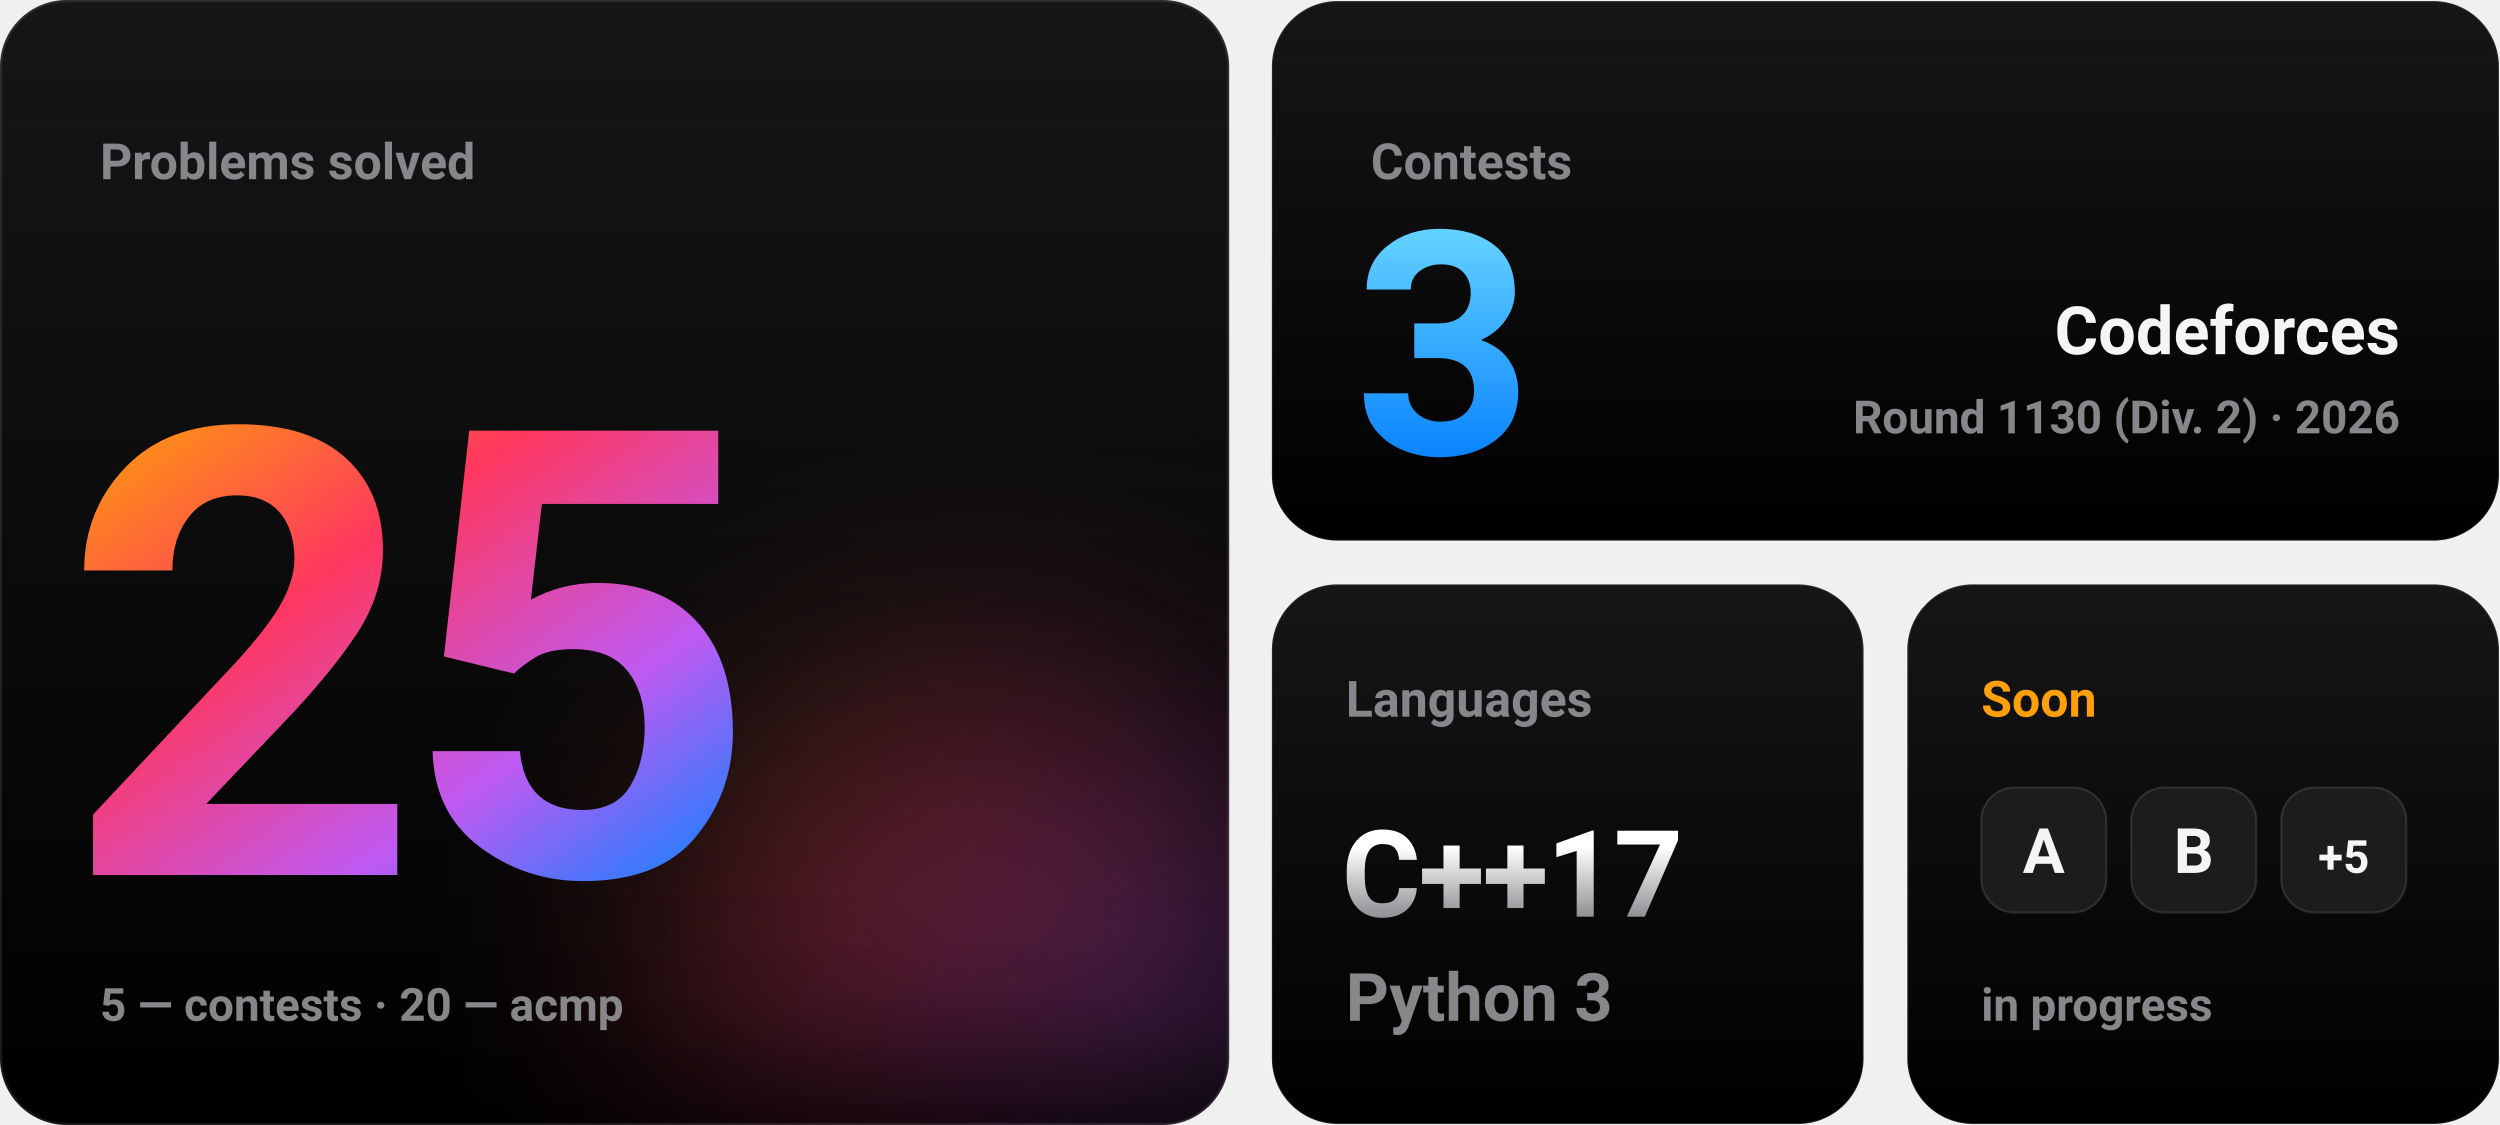
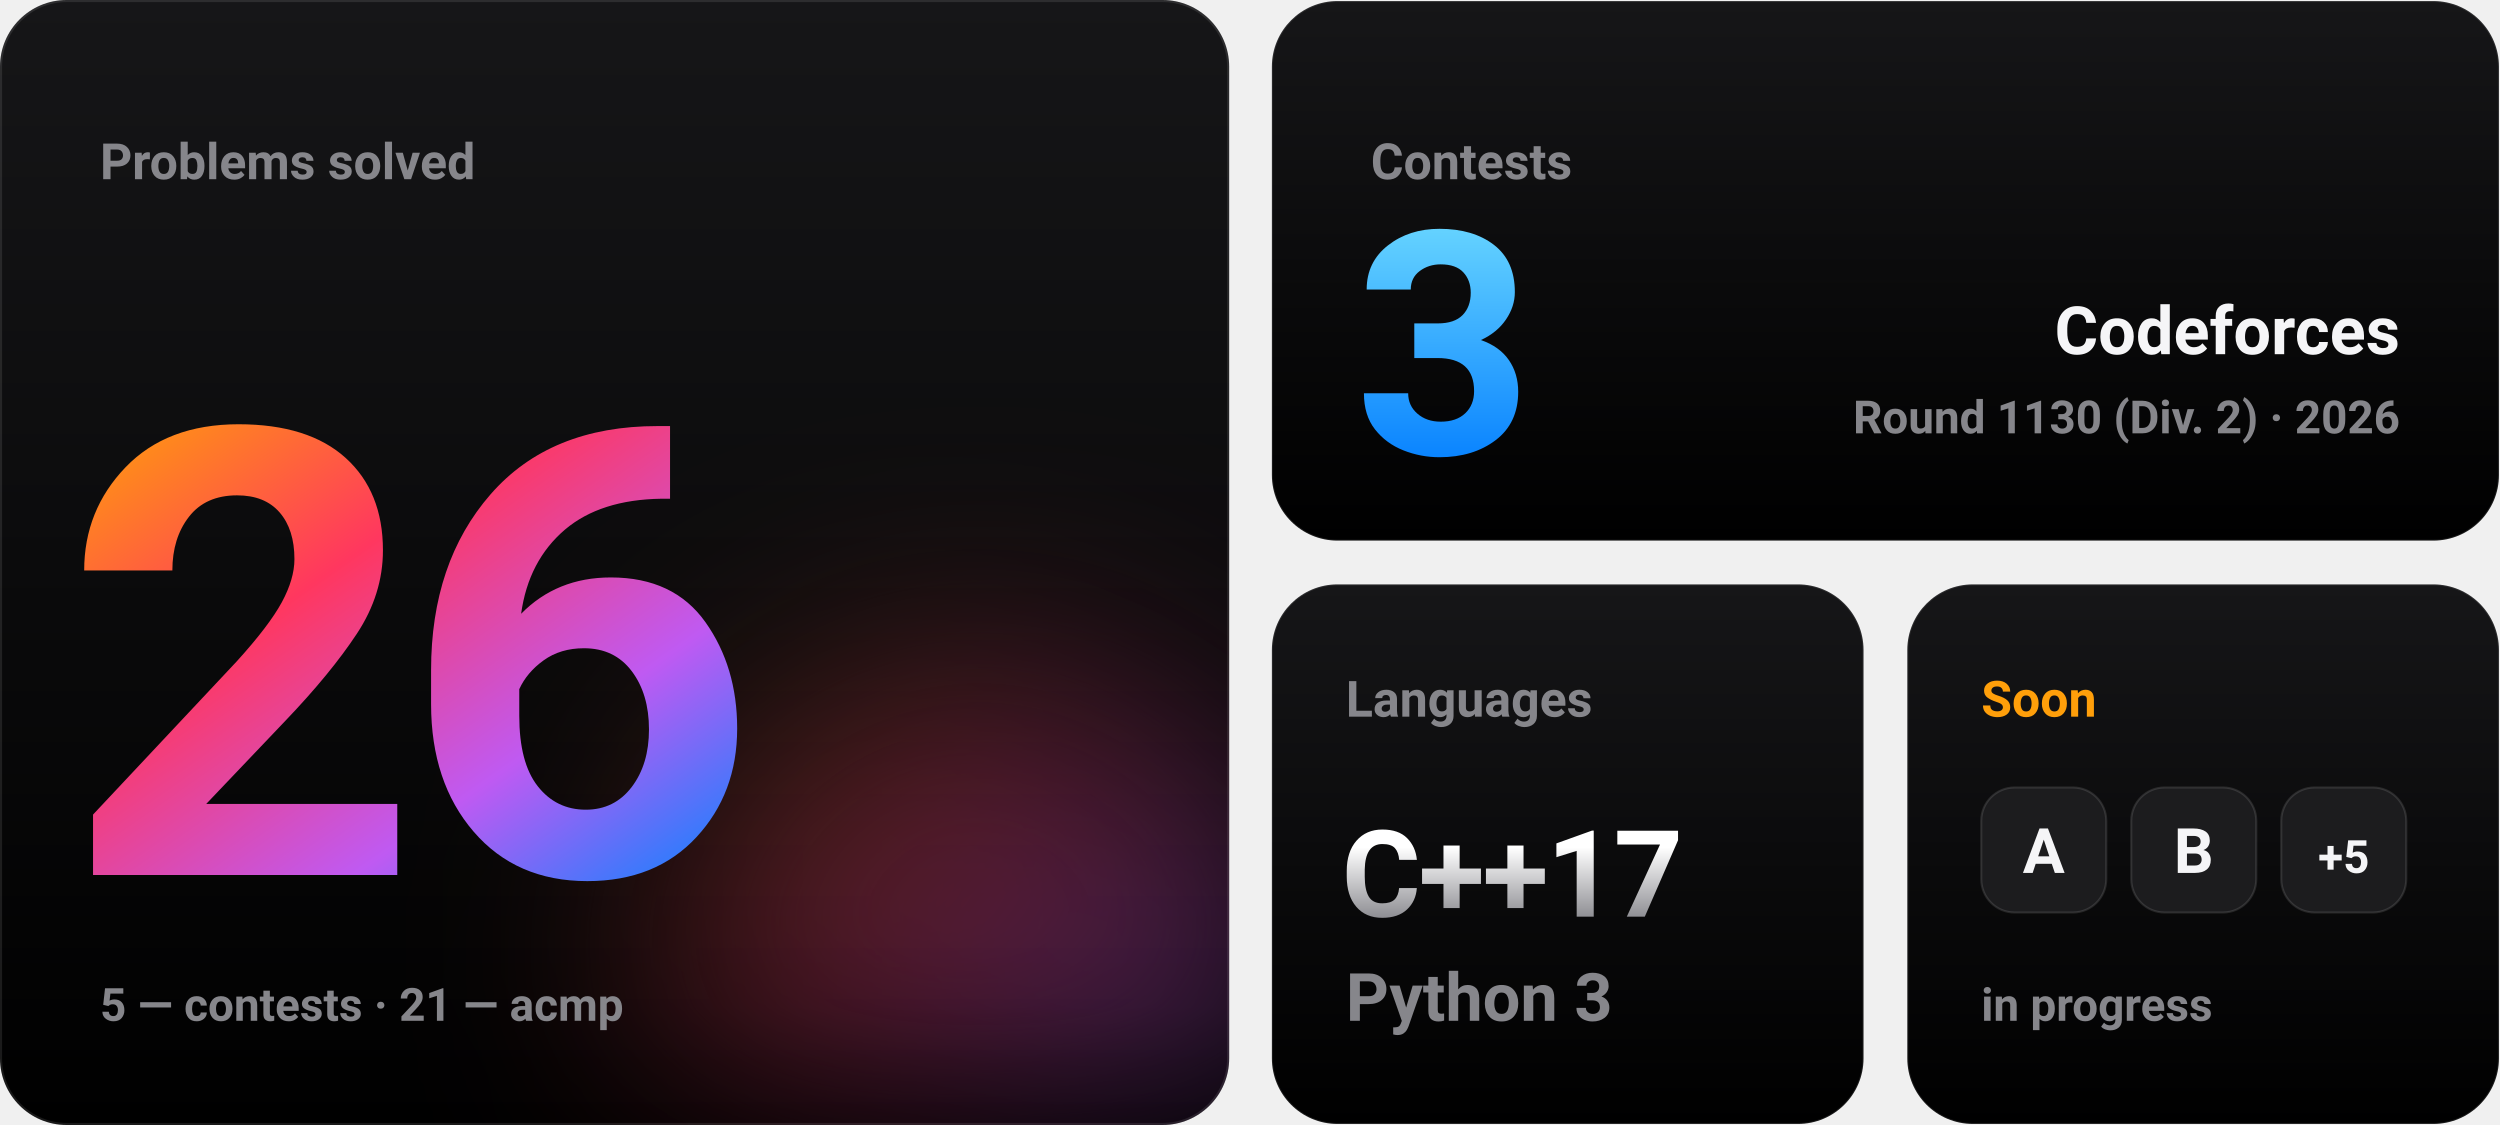
- <svg xmlns="http://www.w3.org/2000/svg" width="1200" height="540" viewBox="0 0 1200 540" role="img" aria-label="Problems solved: 25 (5 from contests, 20 from acmp). Contests: 3. Soon: A, B, C, D, E, F, G.">
+ <svg xmlns="http://www.w3.org/2000/svg" width="1200" height="540" viewBox="0 0 1200 540" role="img" aria-label="Problems solved: 26 (5 from contests, 21 from acmp). Contests: 3. Soon: A, B, C, D, E, F, G.">
  <defs>
    <linearGradient id="ai" x1="0" y1="0" x2="1" y2="1">
      <stop offset="0" stop-color="#ff9f0a" />
      <stop offset="0.35" stop-color="#ff375f" />
      <stop offset="0.7" stop-color="#bf5af2" />
      <stop offset="1" stop-color="#0a84ff" />
    </linearGradient>
    <linearGradient id="blue" x1="0" y1="0" x2="0" y2="1">
      <stop offset="0" stop-color="#64d2ff" />
      <stop offset="1" stop-color="#0a84ff" />
    </linearGradient>
    <linearGradient id="titanium" x1="0" y1="0" x2="0" y2="1">
      <stop offset="0.2" stop-color="#ffffff" />
      <stop offset="1" stop-color="#8e8e93" />
    </linearGradient>
    <linearGradient id="tile" x1="0" y1="0" x2="0" y2="1">
      <stop offset="0" stop-color="#161618" />
      <stop offset="1" stop-color="#000000" />
    </linearGradient>
    <filter id="blur" x="-100%" y="-100%" width="300%" height="300%">
      <feGaussianBlur stdDeviation="60" />
    </filter>
    <clipPath id="t1">
      <rect width="590" height="540" rx="32" />
    </clipPath>
  </defs>
  <g font-family="-apple-system, BlinkMacSystemFont, 'SF Pro Display', 'Segoe UI', Roboto, Helvetica, Arial, sans-serif">
    <g font-weight="600">
      <g clip-path="url(#t1)">
        <rect width="590" height="540" fill="url(#tile)" />
        <circle cx="470" cy="470" r="150" fill="url(#ai)" opacity="0.35" filter="url(#blur)">
          <animate attributeName="r" values="120;220;120" dur="5s" repeatCount="indefinite" calcMode="spline" keyTimes="0;0.5;1" keySplines="0.45 0 0.55 1;0.45 0 0.55 1" />
        </circle>
      </g>
      <rect x="0.5" y="0.5" width="589" height="539" rx="31.5" fill="none" stroke="#ffffff" stroke-opacity="0.1" />
      <text x="48" y="86" font-size="24" fill="#86868b">Problems solved</text>
      <g font-size="300" font-weight="700" letter-spacing="-10" fill="url(#ai)">
-         <text x="30" y="420" opacity="0">22<animate attributeName="opacity" values="0;1;0" keyTimes="0;0.000;0.250" calcMode="discrete" dur="0.8s" fill="freeze" />
+         <text x="30" y="420" opacity="0">23<animate attributeName="opacity" values="0;1;0" keyTimes="0;0.000;0.250" calcMode="discrete" dur="0.8s" fill="freeze" />
        </text>
-         <text x="30" y="420" opacity="0">23<animate attributeName="opacity" values="0;1;0" keyTimes="0;0.250;0.500" calcMode="discrete" dur="0.8s" fill="freeze" />
+         <text x="30" y="420" opacity="0">24<animate attributeName="opacity" values="0;1;0" keyTimes="0;0.250;0.500" calcMode="discrete" dur="0.8s" fill="freeze" />
        </text>
-         <text x="30" y="420" opacity="0">24<animate attributeName="opacity" values="0;1;0" keyTimes="0;0.500;0.750" calcMode="discrete" dur="0.8s" fill="freeze" />
+         <text x="30" y="420" opacity="0">25<animate attributeName="opacity" values="0;1;0" keyTimes="0;0.500;0.750" calcMode="discrete" dur="0.8s" fill="freeze" />
        </text>
-         <text x="30" y="420">25<animate attributeName="opacity" values="0;1" keyTimes="0;0.750" calcMode="discrete" dur="0.8s" fill="freeze" />
+         <text x="30" y="420">26<animate attributeName="opacity" values="0;1" keyTimes="0;0.750" calcMode="discrete" dur="0.8s" fill="freeze" />
        </text>
      </g>
-       <text x="48" y="490" font-size="22" fill="#86868b">5 — contests  ·  20 — acmp</text>
+       <text x="48" y="490" font-size="22" fill="#86868b">5 — contests  ·  21 — acmp</text>
      <rect x="610.5" y="0.5" width="589" height="259" rx="31.5" fill="url(#tile)" stroke="#ffffff" stroke-opacity="0.1" />
      <text x="658" y="86" font-size="24" fill="#86868b">Contests</text>
      <text x="650" y="218" font-size="150" font-weight="700" letter-spacing="-4" fill="url(#blue)">3</text>
      <text x="1152" y="170" font-size="32" font-weight="700" fill="#f5f5f7" text-anchor="end">Codeforces</text>
      <text x="1152" y="208" font-size="22" fill="#86868b" text-anchor="end">Round 1130 (Div. 2) · 2026</text>
      <rect x="610.5" y="280.5" width="284" height="259" rx="31.5" fill="url(#tile)" stroke="#ffffff" stroke-opacity="0.1" />
      <text x="646" y="344" font-size="24" fill="#86868b">Languages</text>
      <text x="644" y="440" font-size="58" font-weight="700" letter-spacing="-1" fill="url(#titanium)">C++17</text>
      <text x="646" y="490" font-size="32" fill="#86868b">Python 3</text>
      <rect x="915.5" y="280.5" width="284" height="259" rx="31.5" fill="url(#tile)" stroke="#ffffff" stroke-opacity="0.1" />
      <text x="951" y="344" font-size="24" fill="#ff9f0a">Soon</text>
      <rect x="951" y="378" width="60" height="60" rx="16" fill="#1c1c1e" stroke="#ffffff" stroke-opacity="0.12" />
      <text x="981" y="419" font-size="30" font-weight="700" fill="#f5f5f7" text-anchor="middle">A</text>
      <rect x="1023" y="378" width="60" height="60" rx="16" fill="#1c1c1e" stroke="#ffffff" stroke-opacity="0.12" />
      <text x="1053" y="419" font-size="30" font-weight="700" fill="#f5f5f7" text-anchor="middle">B</text>
      <rect x="1095" y="378" width="60" height="60" rx="16" fill="#1c1c1e" stroke="#ffffff" stroke-opacity="0.12" />
      <text x="1125" y="419" font-size="22" font-weight="700" fill="#f5f5f7" text-anchor="middle">+5</text>
      <text x="951" y="490" font-size="22" fill="#86868b">in progress</text>
    </g>
  </g>
</svg>
